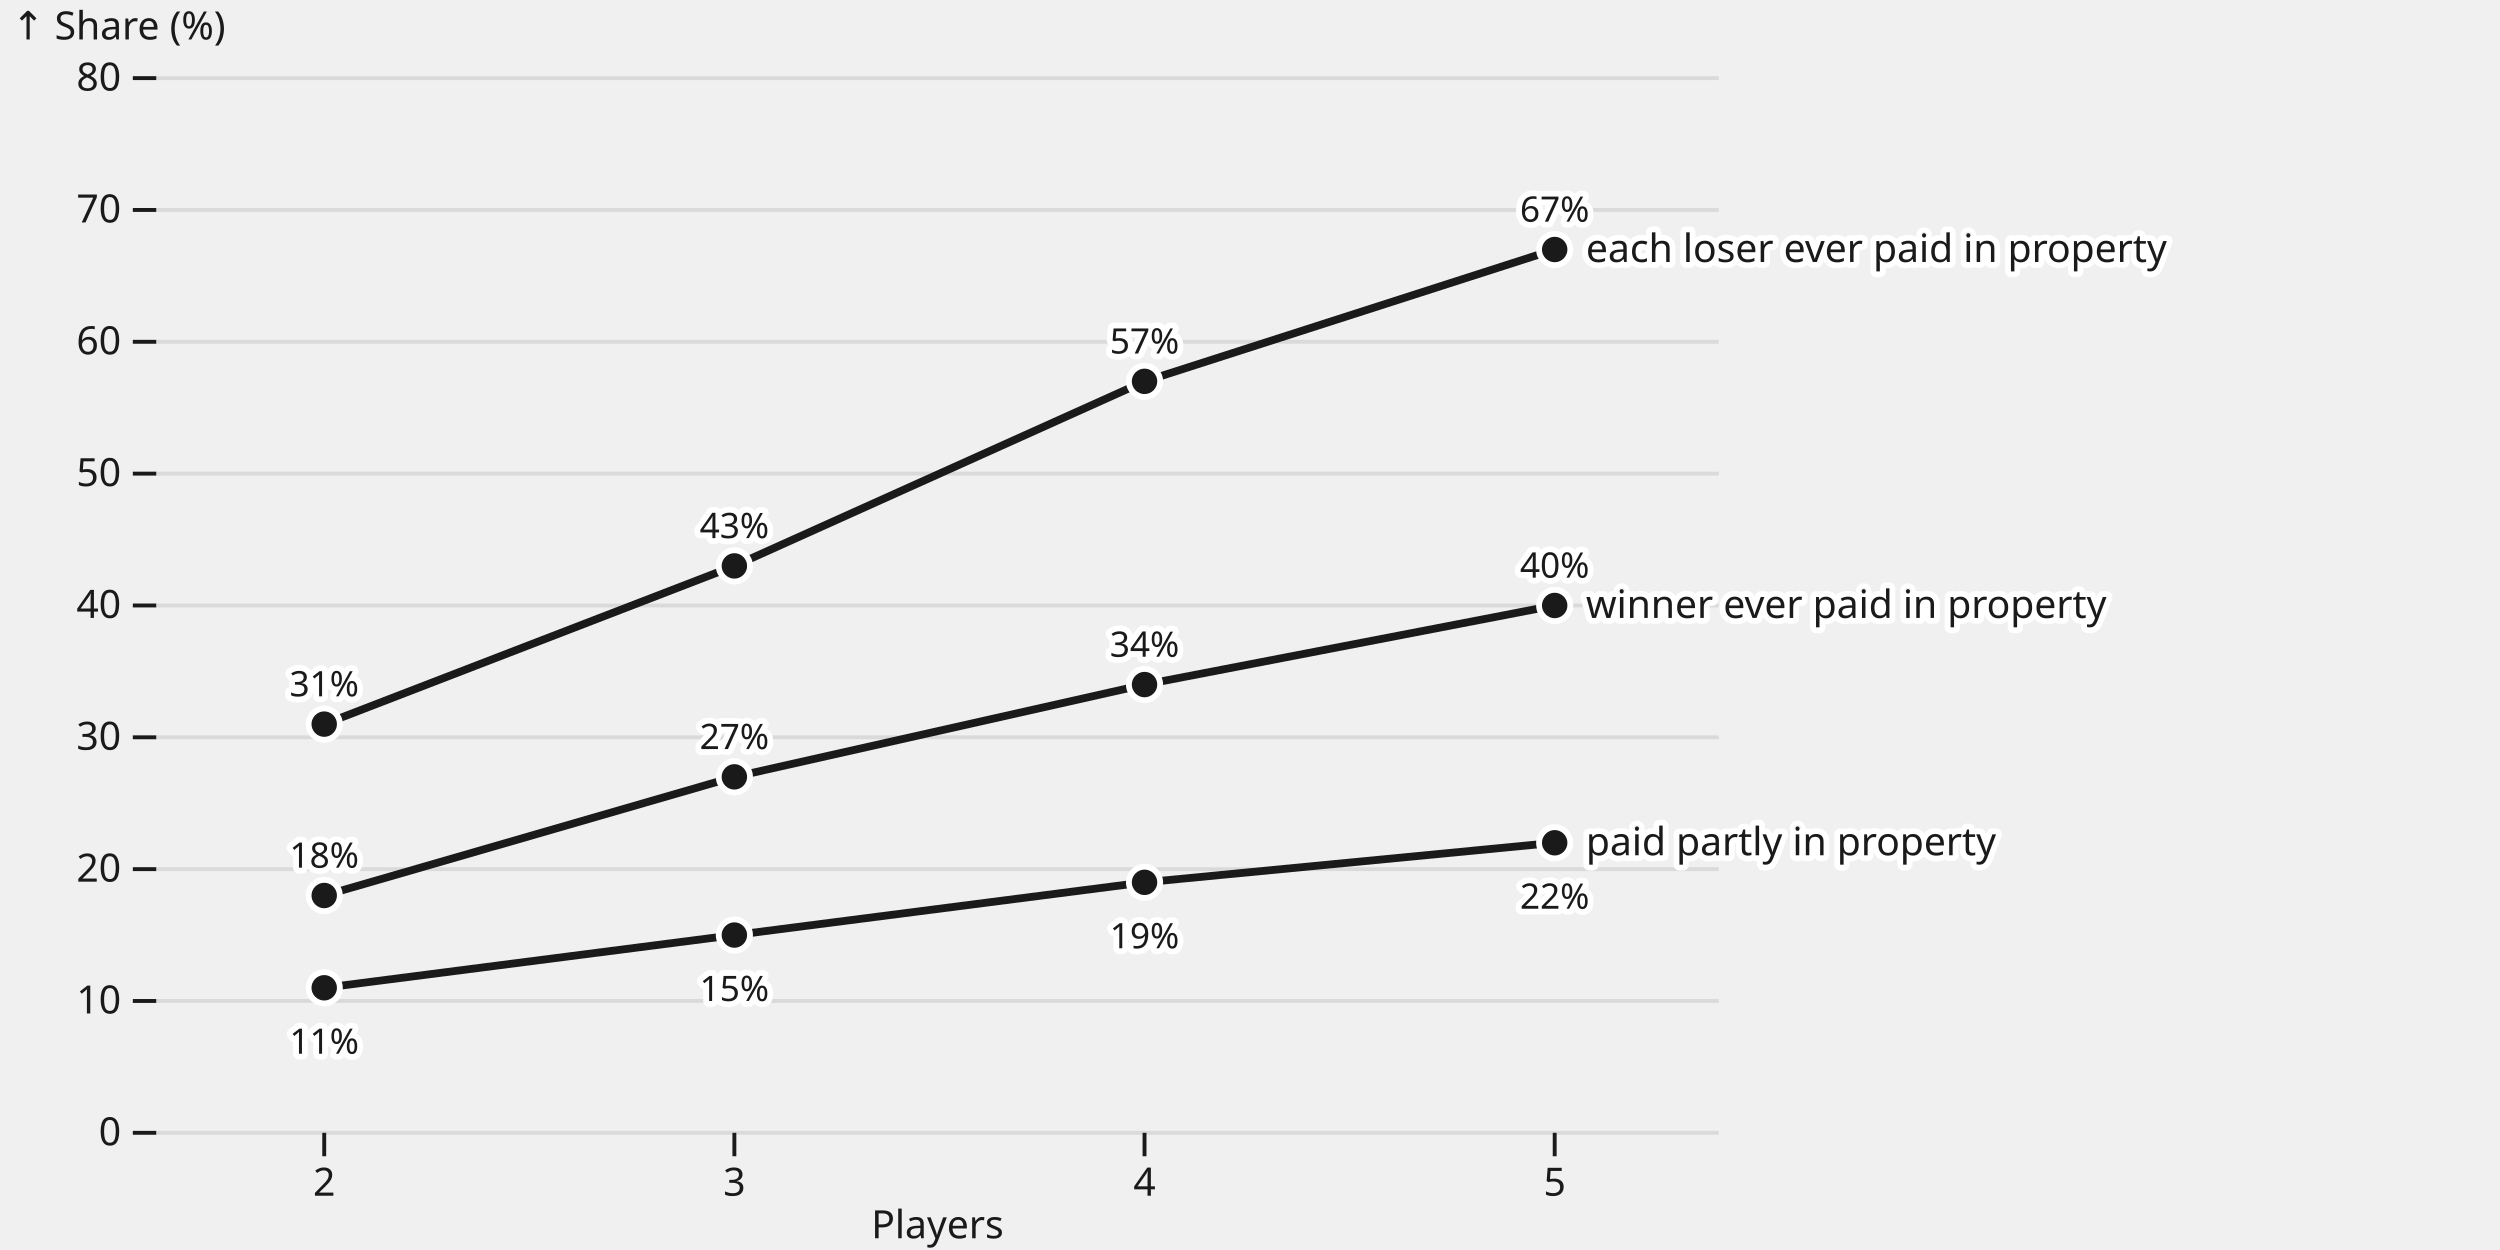
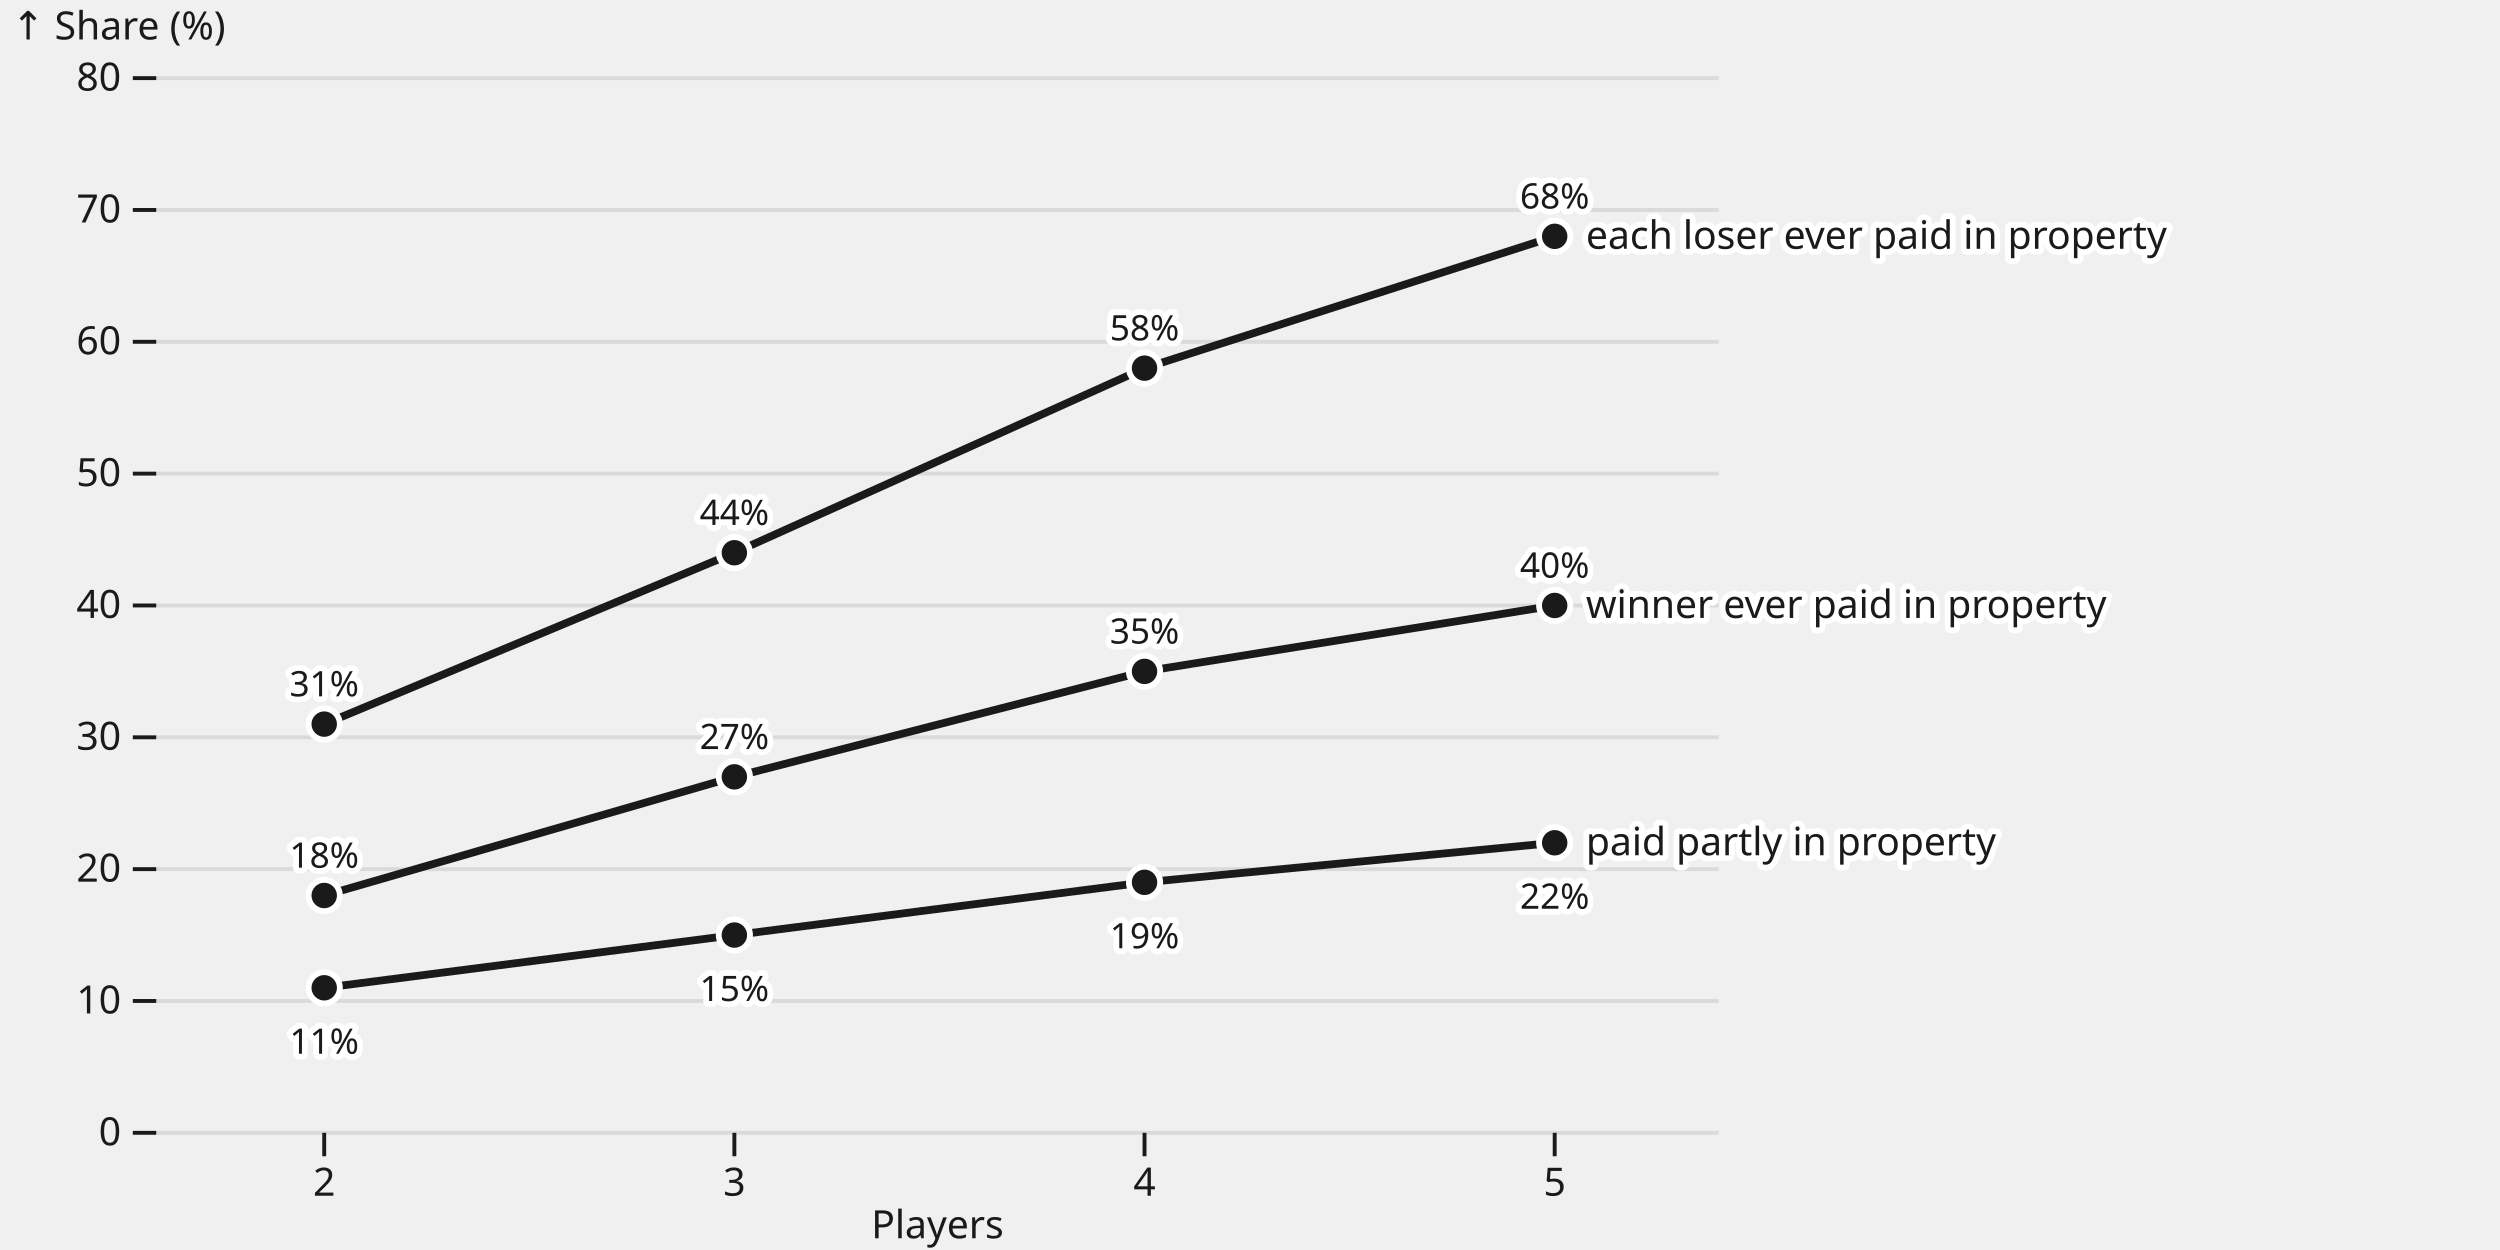
<svg xmlns="http://www.w3.org/2000/svg" class="plot-d6a7b5" fill="currentColor" font-family="system-ui, sans-serif" font-size="10" text-anchor="middle" width="640" height="320" viewBox="0 0 640 320" style="background: rgb(255, 255, 255); color: rgb(26, 26, 26);">
  <style>@media (prefers-color-scheme: dark) { :root { filter: invert(1) hue-rotate(180deg); background: none !important } }</style>
  <style>:where(.plot-d6a7b5) {
  --plot-background: white;
  display: block;
  height: auto;
  height: intrinsic;
  max-width: 100%;
}
:where(.plot-d6a7b5 text),
:where(.plot-d6a7b5 tspan) {
  white-space: pre;
}</style>
  <g aria-label="y-grid" aria-hidden="true" stroke="currentColor" stroke-opacity="0.1">
    <line x1="40" x2="440" y1="290" y2="290" />
    <line x1="40" x2="440" y1="256.25" y2="256.25" />
    <line x1="40" x2="440" y1="222.5" y2="222.5" />
    <line x1="40" x2="440" y1="188.75" y2="188.75" />
    <line x1="40" x2="440" y1="155" y2="155" />
    <line x1="40" x2="440" y1="121.25" y2="121.25" />
    <line x1="40" x2="440" y1="87.5" y2="87.5" />
    <line x1="40" x2="440" y1="53.75" y2="53.75" />
    <line x1="40" x2="440" y1="20" y2="20" />
  </g>
  <g aria-label="y-axis tick" aria-hidden="true" fill="none" stroke="currentColor">
    <path transform="translate(40,290)" d="M0,0L-6,0" />
    <path transform="translate(40,256.25)" d="M0,0L-6,0" />
    <path transform="translate(40,222.5)" d="M0,0L-6,0" />
    <path transform="translate(40,188.75)" d="M0,0L-6,0" />
    <path transform="translate(40,155)" d="M0,0L-6,0" />
    <path transform="translate(40,121.25)" d="M0,0L-6,0" />
    <path transform="translate(40,87.5)" d="M0,0L-6,0" />
    <path transform="translate(40,53.75)" d="M0,0L-6,0" />
    <path transform="translate(40,20)" d="M0,0L-6,0" />
  </g>
  <g aria-label="y-axis tick label" text-anchor="end" font-variant="tabular-nums" transform="translate(-9,0)">
    <text y="0.32em" transform="translate(40,290)">0</text>
    <text y="0.32em" transform="translate(40,256.25)">10</text>
    <text y="0.32em" transform="translate(40,222.5)">20</text>
    <text y="0.32em" transform="translate(40,188.75)">30</text>
    <text y="0.32em" transform="translate(40,155)">40</text>
    <text y="0.32em" transform="translate(40,121.25)">50</text>
    <text y="0.32em" transform="translate(40,87.5)">60</text>
    <text y="0.32em" transform="translate(40,53.75)">70</text>
    <text y="0.32em" transform="translate(40,20)">80</text>
  </g>
  <g aria-label="y-axis label" text-anchor="start" transform="translate(-37,-17)">
    <text y="0.71em" transform="translate(40,20)">↑ Share (%)</text>
  </g>
  <g aria-label="x-axis tick" aria-hidden="true" fill="none" stroke="currentColor">
    <path transform="translate(83,290)" d="M0,0L0,6" />
    <path transform="translate(188,290)" d="M0,0L0,6" />
    <path transform="translate(293,290)" d="M0,0L0,6" />
    <path transform="translate(398,290)" d="M0,0L0,6" />
  </g>
  <g aria-label="x-axis tick label" transform="translate(0,9)">
    <text y="0.71em" transform="translate(83,290)">2</text>
    <text y="0.71em" transform="translate(188,290)">3</text>
    <text y="0.71em" transform="translate(293,290)">4</text>
    <text y="0.71em" transform="translate(398,290)">5</text>
  </g>
  <g aria-label="x-axis label" transform="translate(0,27)">
    <text transform="translate(240,290)">Players</text>
  </g>
  <g aria-label="line" fill="none" stroke="#1a1a1a" stroke-width="2" stroke-linejoin="round" stroke-linecap="round">
    <path d="M83,252.875L188,239.375L293,225.875L398,215.75" />
-     <path d="M83,229.25L188,198.875L293,175.25L398,155" />
-     <path d="M83,185.375L188,144.875L293,97.625L398,63.875" />
+     <path d="M83,229.25L188,198.875L293,171.875L398,155" />
+     <path d="M83,185.375L188,141.5L293,94.25L398,60.5" />
  </g>
  <g aria-label="dot" fill="#1a1a1a" stroke="#ffffff" stroke-width="1.5">
    <circle cx="83" cy="252.875" r="4" />
    <circle cx="188" cy="239.375" r="4" />
    <circle cx="293" cy="225.875" r="4" />
    <circle cx="398" cy="215.75" r="4" />
    <circle cx="83" cy="229.25" r="4" />
    <circle cx="188" cy="198.875" r="4" />
-     <circle cx="293" cy="175.25" r="4" />
+     <circle cx="293" cy="171.875" r="4" />
    <circle cx="398" cy="155" r="4" />
    <circle cx="83" cy="185.375" r="4" />
-     <circle cx="188" cy="144.875" r="4" />
-     <circle cx="293" cy="97.625" r="4" />
-     <circle cx="398" cy="63.875" r="4" />
+     <circle cx="188" cy="141.5" r="4" />
+     <circle cx="293" cy="94.25" r="4" />
+     <circle cx="398" cy="60.5" r="4" />
  </g>
  <g aria-label="text" stroke="#ffffff" stroke-width="3" stroke-linejoin="round" paint-order="stroke" font-size="9" transform="translate(0,-10)">
    <text y="0.32em" transform="translate(83,229.25)">18%</text>
    <text y="0.32em" transform="translate(188,198.875)">27%</text>
-     <text y="0.32em" transform="translate(293,175.25)">34%</text>
+     <text y="0.32em" transform="translate(293,171.875)">35%</text>
    <text y="0.32em" transform="translate(398,155)">40%</text>
    <text y="0.32em" transform="translate(83,185.375)">31%</text>
-     <text y="0.32em" transform="translate(188,144.875)">43%</text>
-     <text y="0.32em" transform="translate(293,97.625)">57%</text>
-     <text y="0.32em" transform="translate(398,63.875)">67%</text>
+     <text y="0.32em" transform="translate(188,141.5)">44%</text>
+     <text y="0.32em" transform="translate(293,94.25)">58%</text>
+     <text y="0.32em" transform="translate(398,60.5)">68%</text>
  </g>
  <g aria-label="text" stroke="#ffffff" stroke-width="3" stroke-linejoin="round" paint-order="stroke" font-size="9" transform="translate(0,14)">
    <text y="0.32em" transform="translate(83,252.875)">11%</text>
    <text y="0.32em" transform="translate(188,239.375)">15%</text>
    <text y="0.32em" transform="translate(293,225.875)">19%</text>
    <text y="0.32em" transform="translate(398,215.75)">22%</text>
  </g>
  <g aria-label="text" stroke="#ffffff" stroke-width="3" stroke-linejoin="round" paint-order="stroke" text-anchor="start" transform="translate(8,0)">
    <text y="0.32em" transform="translate(398,215.75)">paid partly in property</text>
    <text y="0.32em" transform="translate(398,155)">winner ever paid in property</text>
-     <text y="0.32em" transform="translate(398,63.875)">each loser ever paid in property</text>
+     <text y="0.32em" transform="translate(398,60.5)">each loser ever paid in property</text>
  </g>
</svg>
